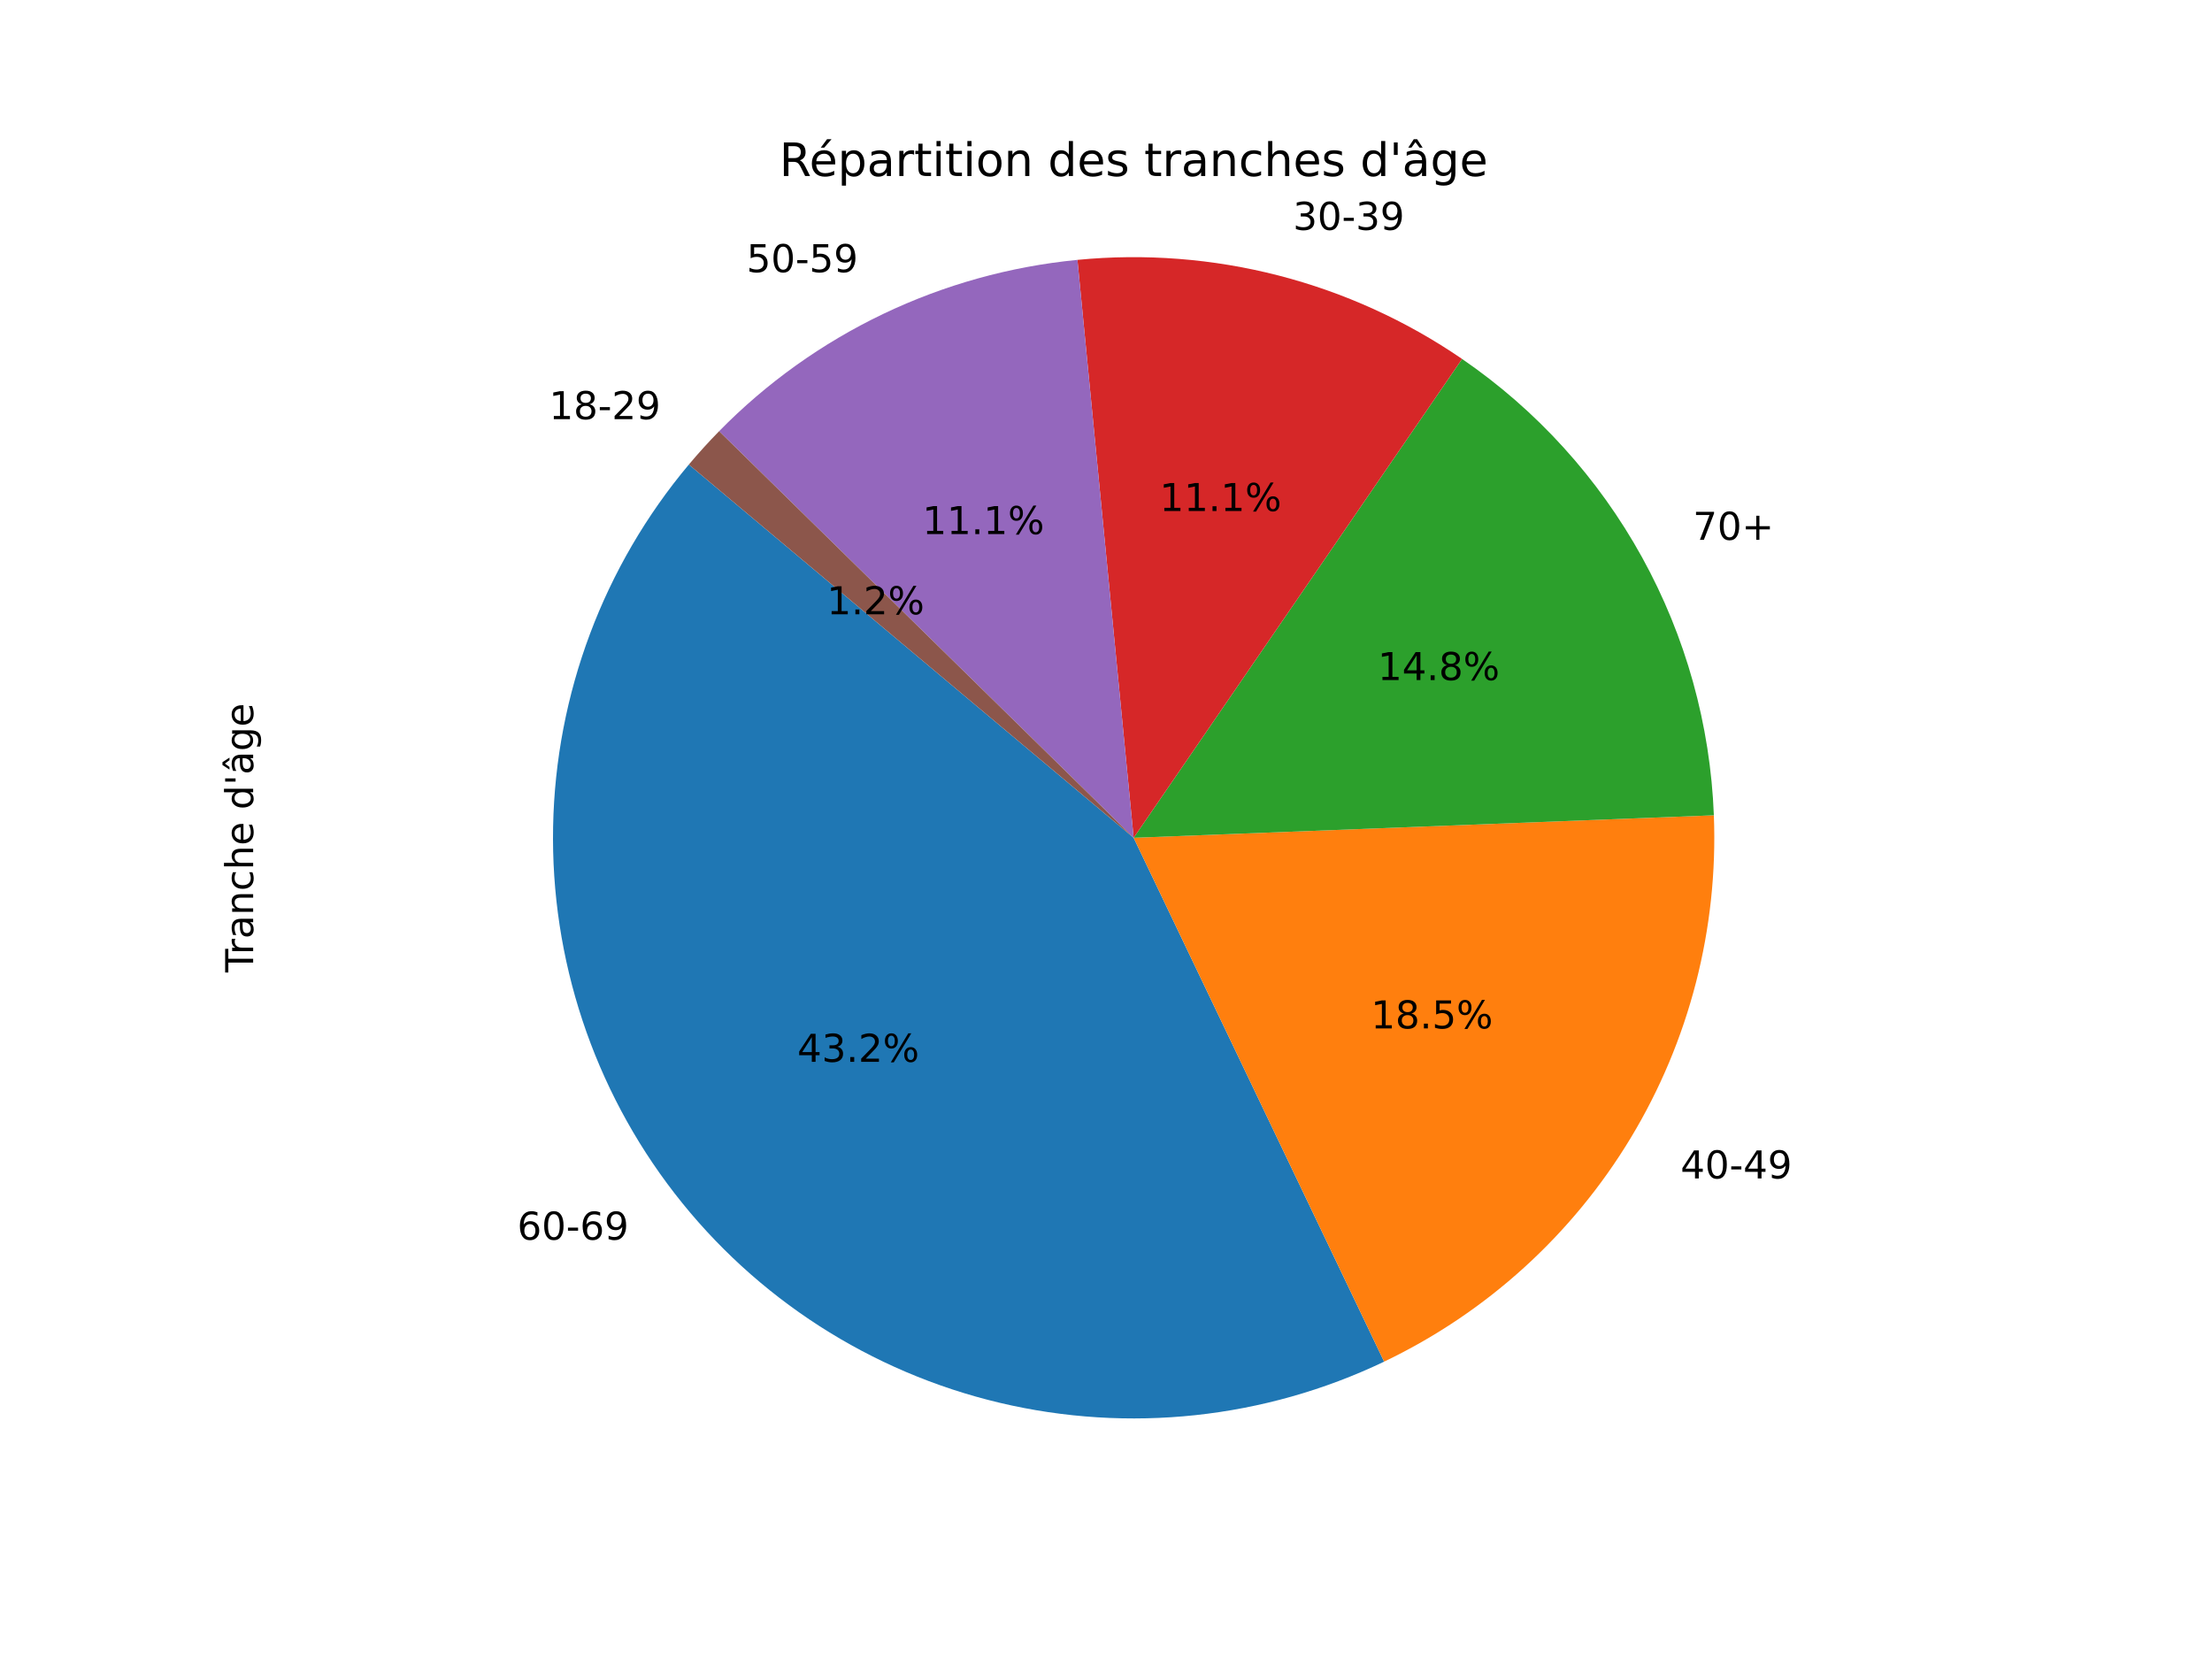
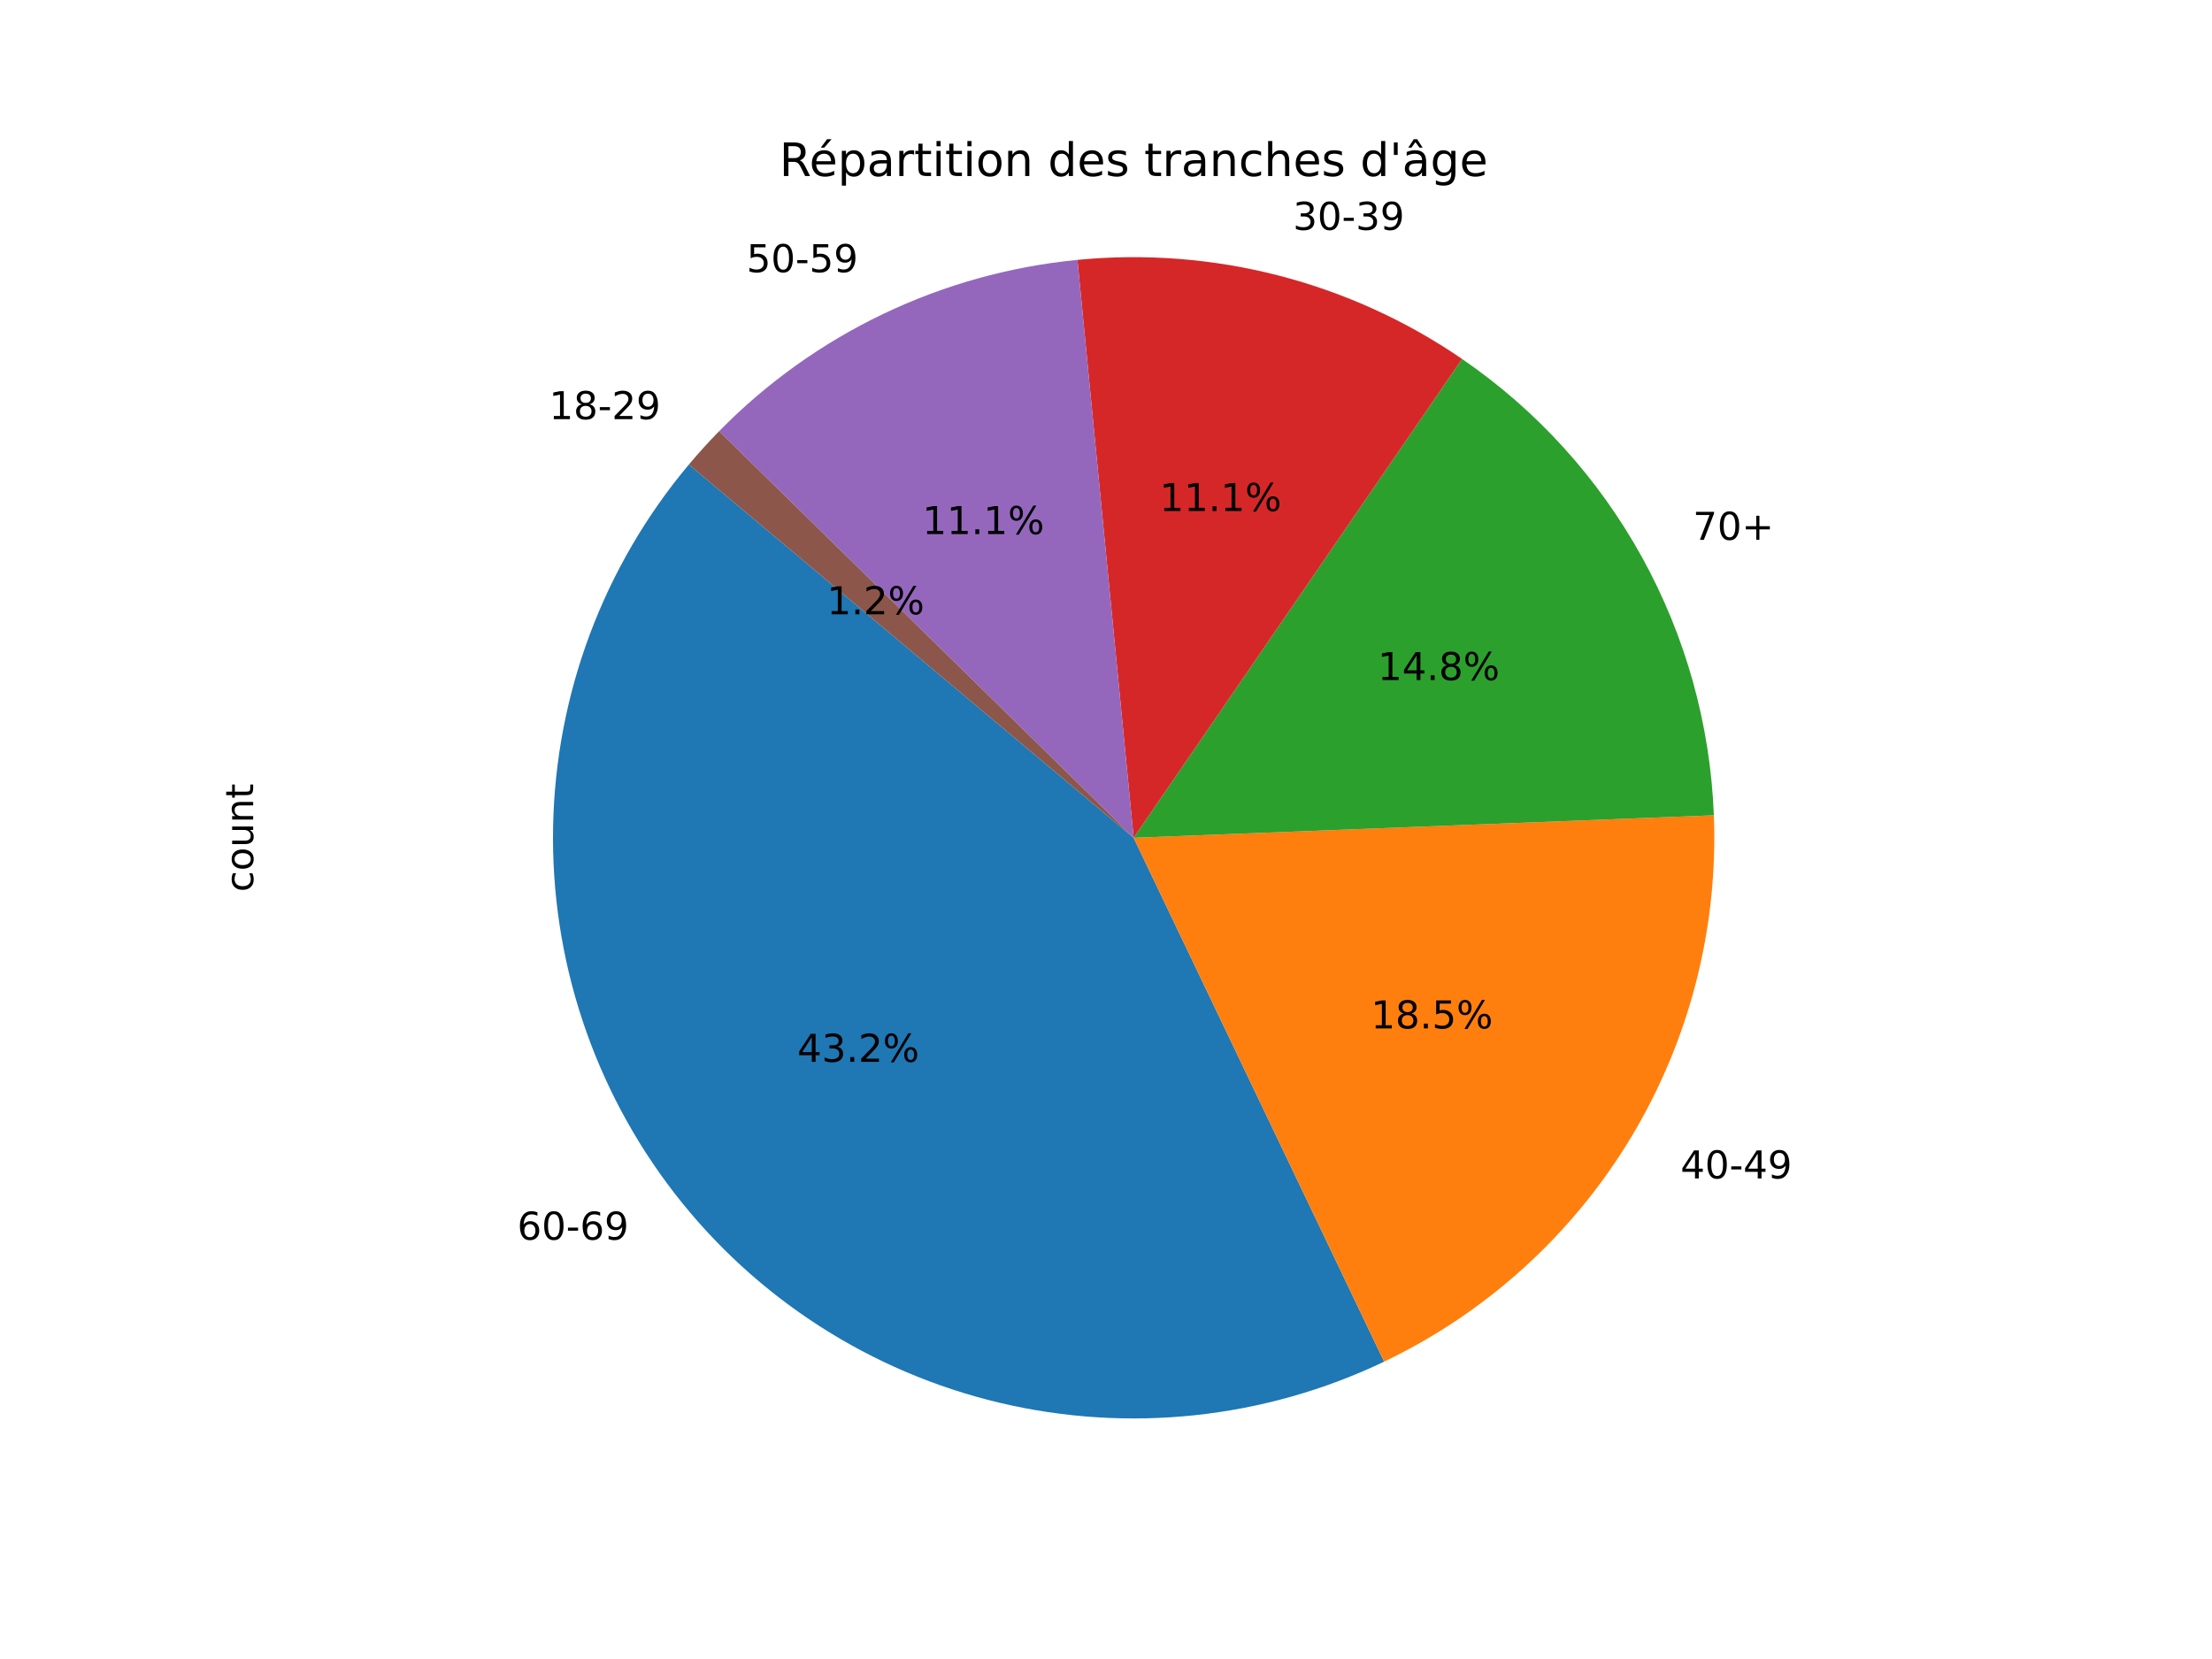
<svg xmlns="http://www.w3.org/2000/svg" xmlns:xlink="http://www.w3.org/1999/xlink" width="576pt" height="432pt" viewBox="0 0 576 432" version="1.1">
  <defs>
    <style type="text/css">*{stroke-linejoin: round; stroke-linecap: butt}</style>
  </defs>
  <g id="figure_1">
    <g id="patch_1">
      <path d="M 0 432  L 576 432  L 576 0  L 0 0  z " style="fill: #ffffff" />
    </g>
    <g id="axes_1">
      <g id="patch_2">
        <path d="M 179.374 120.971  C 157.176 147.425 144.697 180.702 144.028 215.229  C 143.358 249.756 154.537 283.491 175.692 310.786  C 196.847 338.081 226.728 357.322 260.331 365.286  C 293.933 373.25 329.271 369.466 360.426 354.569  L 295.2 218.161  z " style="fill: #1f77b4" />
      </g>
      <g id="patch_3">
        <path d="M 360.426 354.569  C 387.064 341.832 409.397 321.566 424.653 296.286  C 439.91 271.006 447.432 241.802 446.287 212.298  L 295.2 218.161  z " style="fill: #ff7f0e" />
      </g>
      <g id="patch_4">
        <path d="M 446.287 212.298  C 445.373 188.753 438.968 165.744 427.585 145.114  C 416.202 124.483 400.152 106.796 380.72 93.469  L 295.2 218.161  z " style="fill: #2ca02c" />
      </g>
      <g id="patch_5">
        <path d="M 380.72 93.469  C 366.175 83.493 349.996 76.139 332.916 71.739  C 315.836 67.34 298.117 65.963 280.562 67.67  L 295.2 218.161  z " style="fill: #d62728" />
      </g>
      <g id="patch_6">
        <path d="M 280.562 67.67  C 263.007 69.378 245.886 74.144 229.974 81.752  C 214.062 89.361 199.603 99.695 187.253 112.287  L 295.2 218.161  z " style="fill: #9467bd" />
      </g>
      <g id="patch_7">
        <path d="M 187.253 112.287  C 185.885 113.683 184.543 115.105 183.229 116.553  C 181.916 118 180.63 119.473 179.374 120.971  L 295.2 218.161  z " style="fill: #8c564b" />
      </g>
      <g id="matplotlib.axis_1" />
      <g id="matplotlib.axis_2">
        <g id="text_1">
-           <g transform="translate(65.92031 253.2116) rotate(-90) scale(0.1 -0.1)">
+           <g transform="translate(65.92031 232.2663) rotate(-90) scale(0.1 -0.1)">
            <defs>
-               <path id="DejaVuSans-54" d="M -19 4666  L 3928 4666  L 3928 4134  L 2272 4134  L 2272 0  L 1638 0  L 1638 4134  L -19 4134  L -19 4666  z " transform="scale(0.015625)" />
-               <path id="DejaVuSans-72" d="M 2631 2963  Q 2534 3019 2420 3045  Q 2306 3072 2169 3072  Q 1681 3072 1420 2755  Q 1159 2438 1159 1844  L 1159 0  L 581 0  L 581 3500  L 1159 3500  L 1159 2956  Q 1341 3275 1631 3429  Q 1922 3584 2338 3584  Q 2397 3584 2469 3576  Q 2541 3569 2628 3553  L 2631 2963  z " transform="scale(0.015625)" />
-               <path id="DejaVuSans-61" d="M 2194 1759  Q 1497 1759 1228 1600  Q 959 1441 959 1056  Q 959 750 1161 570  Q 1363 391 1709 391  Q 2188 391 2477 730  Q 2766 1069 2766 1631  L 2766 1759  L 2194 1759  z M 3341 1997  L 3341 0  L 2766 0  L 2766 531  Q 2569 213 2275 61  Q 1981 -91 1556 -91  Q 1019 -91 701 211  Q 384 513 384 1019  Q 384 1609 779 1909  Q 1175 2209 1959 2209  L 2766 2209  L 2766 2266  Q 2766 2663 2505 2880  Q 2244 3097 1772 3097  Q 1472 3097 1187 3025  Q 903 2953 641 2809  L 641 3341  Q 956 3463 1253 3523  Q 1550 3584 1831 3584  Q 2591 3584 2966 3190  Q 3341 2797 3341 1997  z " transform="scale(0.015625)" />
+               <path id="DejaVuSans-63" d="M 3122 3366  L 3122 2828  Q 2878 2963 2633 3030  Q 2388 3097 2138 3097  Q 1578 3097 1268 2742  Q 959 2388 959 1747  Q 959 1106 1268 751  Q 1578 397 2138 397  Q 2388 397 2633 464  Q 2878 531 3122 666  L 3122 134  Q 2881 22 2623 -34  Q 2366 -91 2075 -91  Q 1284 -91 818 406  Q 353 903 353 1747  Q 353 2603 823 3093  Q 1294 3584 2113 3584  Q 2378 3584 2631 3529  Q 2884 3475 3122 3366  z " transform="scale(0.015625)" />
+               <path id="DejaVuSans-6f" d="M 1959 3097  Q 1497 3097 1228 2736  Q 959 2375 959 1747  Q 959 1119 1226 758  Q 1494 397 1959 397  Q 2419 397 2687 759  Q 2956 1122 2956 1747  Q 2956 2369 2687 2733  Q 2419 3097 1959 3097  z M 1959 3584  Q 2709 3584 3137 3096  Q 3566 2609 3566 1747  Q 3566 888 3137 398  Q 2709 -91 1959 -91  Q 1206 -91 779 398  Q 353 888 353 1747  Q 353 2609 779 3096  Q 1206 3584 1959 3584  z " transform="scale(0.015625)" />
+               <path id="DejaVuSans-75" d="M 544 1381  L 544 3500  L 1119 3500  L 1119 1403  Q 1119 906 1312 657  Q 1506 409 1894 409  Q 2359 409 2629 706  Q 2900 1003 2900 1516  L 2900 3500  L 3475 3500  L 3475 0  L 2900 0  L 2900 538  Q 2691 219 2414 64  Q 2138 -91 1772 -91  Q 1169 -91 856 284  Q 544 659 544 1381  z M 1991 3584  L 1991 3584  z " transform="scale(0.015625)" />
              <path id="DejaVuSans-6e" d="M 3513 2113  L 3513 0  L 2938 0  L 2938 2094  Q 2938 2591 2744 2837  Q 2550 3084 2163 3084  Q 1697 3084 1428 2787  Q 1159 2491 1159 1978  L 1159 0  L 581 0  L 581 3500  L 1159 3500  L 1159 2956  Q 1366 3272 1645 3428  Q 1925 3584 2291 3584  Q 2894 3584 3203 3211  Q 3513 2838 3513 2113  z " transform="scale(0.015625)" />
-               <path id="DejaVuSans-63" d="M 3122 3366  L 3122 2828  Q 2878 2963 2633 3030  Q 2388 3097 2138 3097  Q 1578 3097 1268 2742  Q 959 2388 959 1747  Q 959 1106 1268 751  Q 1578 397 2138 397  Q 2388 397 2633 464  Q 2878 531 3122 666  L 3122 134  Q 2881 22 2623 -34  Q 2366 -91 2075 -91  Q 1284 -91 818 406  Q 353 903 353 1747  Q 353 2603 823 3093  Q 1294 3584 2113 3584  Q 2378 3584 2631 3529  Q 2884 3475 3122 3366  z " transform="scale(0.015625)" />
-               <path id="DejaVuSans-68" d="M 3513 2113  L 3513 0  L 2938 0  L 2938 2094  Q 2938 2591 2744 2837  Q 2550 3084 2163 3084  Q 1697 3084 1428 2787  Q 1159 2491 1159 1978  L 1159 0  L 581 0  L 581 4863  L 1159 4863  L 1159 2956  Q 1366 3272 1645 3428  Q 1925 3584 2291 3584  Q 2894 3584 3203 3211  Q 3513 2838 3513 2113  z " transform="scale(0.015625)" />
-               <path id="DejaVuSans-65" d="M 3597 1894  L 3597 1613  L 953 1613  Q 991 1019 1311 708  Q 1631 397 2203 397  Q 2534 397 2845 478  Q 3156 559 3463 722  L 3463 178  Q 3153 47 2828 -22  Q 2503 -91 2169 -91  Q 1331 -91 842 396  Q 353 884 353 1716  Q 353 2575 817 3079  Q 1281 3584 2069 3584  Q 2775 3584 3186 3129  Q 3597 2675 3597 1894  z M 3022 2063  Q 3016 2534 2758 2815  Q 2500 3097 2075 3097  Q 1594 3097 1305 2825  Q 1016 2553 972 2059  L 3022 2063  z " transform="scale(0.015625)" />
-               <path id="DejaVuSans-20" transform="scale(0.015625)" />
-               <path id="DejaVuSans-64" d="M 2906 2969  L 2906 4863  L 3481 4863  L 3481 0  L 2906 0  L 2906 525  Q 2725 213 2448 61  Q 2172 -91 1784 -91  Q 1150 -91 751 415  Q 353 922 353 1747  Q 353 2572 751 3078  Q 1150 3584 1784 3584  Q 2172 3584 2448 3432  Q 2725 3281 2906 2969  z M 947 1747  Q 947 1113 1208 752  Q 1469 391 1925 391  Q 2381 391 2643 752  Q 2906 1113 2906 1747  Q 2906 2381 2643 2742  Q 2381 3103 1925 3103  Q 1469 3103 1208 2742  Q 947 2381 947 1747  z " transform="scale(0.015625)" />
-               <path id="DejaVuSans-27" d="M 1147 4666  L 1147 2931  L 616 2931  L 616 4666  L 1147 4666  z " transform="scale(0.015625)" />
-               <path id="DejaVuSans-e2" d="M 2194 1759  Q 1497 1759 1228 1600  Q 959 1441 959 1056  Q 959 750 1161 570  Q 1363 391 1709 391  Q 2188 391 2477 730  Q 2766 1069 2766 1631  L 2766 1759  L 2194 1759  z M 3341 1997  L 3341 0  L 2766 0  L 2766 531  Q 2569 213 2275 61  Q 1981 -91 1556 -91  Q 1019 -91 701 211  Q 384 513 384 1019  Q 384 1609 779 1909  Q 1175 2209 1959 2209  L 2766 2209  L 2766 2266  Q 2766 2663 2505 2880  Q 2244 3097 1772 3097  Q 1472 3097 1187 3025  Q 903 2953 641 2809  L 641 3341  Q 956 3463 1253 3523  Q 1550 3584 1831 3584  Q 2591 3584 2966 3190  Q 3341 2797 3341 1997  z M 1625 5119  L 2087 5119  L 2853 3944  L 2419 3944  L 1856 4709  L 1294 3944  L 859 3944  L 1625 5119  z " transform="scale(0.015625)" />
-               <path id="DejaVuSans-67" d="M 2906 1791  Q 2906 2416 2648 2759  Q 2391 3103 1925 3103  Q 1463 3103 1205 2759  Q 947 2416 947 1791  Q 947 1169 1205 825  Q 1463 481 1925 481  Q 2391 481 2648 825  Q 2906 1169 2906 1791  z M 3481 434  Q 3481 -459 3084 -895  Q 2688 -1331 1869 -1331  Q 1566 -1331 1297 -1286  Q 1028 -1241 775 -1147  L 775 -588  Q 1028 -725 1275 -790  Q 1522 -856 1778 -856  Q 2344 -856 2625 -561  Q 2906 -266 2906 331  L 2906 616  Q 2728 306 2450 153  Q 2172 0 1784 0  Q 1141 0 747 490  Q 353 981 353 1791  Q 353 2603 747 3093  Q 1141 3584 1784 3584  Q 2172 3584 2450 3431  Q 2728 3278 2906 2969  L 2906 3500  L 3481 3500  L 3481 434  z " transform="scale(0.015625)" />
+               <path id="DejaVuSans-74" d="M 1172 4494  L 1172 3500  L 2356 3500  L 2356 3053  L 1172 3053  L 1172 1153  Q 1172 725 1289 603  Q 1406 481 1766 481  L 2356 481  L 2356 0  L 1766 0  Q 1100 0 847 248  Q 594 497 594 1153  L 594 3053  L 172 3053  L 172 3500  L 594 3500  L 594 4494  L 1172 4494  z " transform="scale(0.015625)" />
            </defs>
-             <use xlink:href="#DejaVuSans-54" />
-             <use xlink:href="#DejaVuSans-72" x="46.334" />
-             <use xlink:href="#DejaVuSans-61" x="87.447" />
-             <use xlink:href="#DejaVuSans-6e" x="148.727" />
-             <use xlink:href="#DejaVuSans-63" x="212.105" />
-             <use xlink:href="#DejaVuSans-68" x="267.086" />
-             <use xlink:href="#DejaVuSans-65" x="330.465" />
-             <use xlink:href="#DejaVuSans-20" x="391.988" />
-             <use xlink:href="#DejaVuSans-64" x="423.775" />
-             <use xlink:href="#DejaVuSans-27" x="487.252" />
-             <use xlink:href="#DejaVuSans-e2" x="514.742" />
-             <use xlink:href="#DejaVuSans-67" x="576.021" />
-             <use xlink:href="#DejaVuSans-65" x="639.498" />
+             <use xlink:href="#DejaVuSans-63" />
+             <use xlink:href="#DejaVuSans-6f" x="54.98" />
+             <use xlink:href="#DejaVuSans-75" x="116.162" />
+             <use xlink:href="#DejaVuSans-6e" x="179.541" />
+             <use xlink:href="#DejaVuSans-74" x="242.92" />
          </g>
        </g>
      </g>
      <g id="text_2">
        <g transform="translate(134.6835 322.8082) scale(0.1 -0.1)">
          <defs>
            <path id="DejaVuSans-36" d="M 2113 2584  Q 1688 2584 1439 2293  Q 1191 2003 1191 1497  Q 1191 994 1439 701  Q 1688 409 2113 409  Q 2538 409 2786 701  Q 3034 994 3034 1497  Q 3034 2003 2786 2293  Q 2538 2584 2113 2584  z M 3366 4563  L 3366 3988  Q 3128 4100 2886 4159  Q 2644 4219 2406 4219  Q 1781 4219 1451 3797  Q 1122 3375 1075 2522  Q 1259 2794 1537 2939  Q 1816 3084 2150 3084  Q 2853 3084 3261 2657  Q 3669 2231 3669 1497  Q 3669 778 3244 343  Q 2819 -91 2113 -91  Q 1303 -91 875 529  Q 447 1150 447 2328  Q 447 3434 972 4092  Q 1497 4750 2381 4750  Q 2619 4750 2861 4703  Q 3103 4656 3366 4563  z " transform="scale(0.015625)" />
            <path id="DejaVuSans-30" d="M 2034 4250  Q 1547 4250 1301 3770  Q 1056 3291 1056 2328  Q 1056 1369 1301 889  Q 1547 409 2034 409  Q 2525 409 2770 889  Q 3016 1369 3016 2328  Q 3016 3291 2770 3770  Q 2525 4250 2034 4250  z M 2034 4750  Q 2819 4750 3233 4129  Q 3647 3509 3647 2328  Q 3647 1150 3233 529  Q 2819 -91 2034 -91  Q 1250 -91 836 529  Q 422 1150 422 2328  Q 422 3509 836 4129  Q 1250 4750 2034 4750  z " transform="scale(0.015625)" />
            <path id="DejaVuSans-2d" d="M 313 2009  L 1997 2009  L 1997 1497  L 313 1497  L 313 2009  z " transform="scale(0.015625)" />
            <path id="DejaVuSans-39" d="M 703 97  L 703 672  Q 941 559 1184 500  Q 1428 441 1663 441  Q 2288 441 2617 861  Q 2947 1281 2994 2138  Q 2813 1869 2534 1725  Q 2256 1581 1919 1581  Q 1219 1581 811 2004  Q 403 2428 403 3163  Q 403 3881 828 4315  Q 1253 4750 1959 4750  Q 2769 4750 3195 4129  Q 3622 3509 3622 2328  Q 3622 1225 3098 567  Q 2575 -91 1691 -91  Q 1453 -91 1209 -44  Q 966 3 703 97  z M 1959 2075  Q 2384 2075 2632 2365  Q 2881 2656 2881 3163  Q 2881 3666 2632 3958  Q 2384 4250 1959 4250  Q 1534 4250 1286 3958  Q 1038 3666 1038 3163  Q 1038 2656 1286 2365  Q 1534 2075 1959 2075  z " transform="scale(0.015625)" />
          </defs>
          <use xlink:href="#DejaVuSans-36" />
          <use xlink:href="#DejaVuSans-30" x="63.623" />
          <use xlink:href="#DejaVuSans-2d" x="127.246" />
          <use xlink:href="#DejaVuSans-36" x="163.33" />
          <use xlink:href="#DejaVuSans-39" x="226.953" />
        </g>
      </g>
      <g id="text_3">
        <g transform="translate(207.6117 276.4954) scale(0.1 -0.1)">
          <defs>
            <path id="DejaVuSans-34" d="M 2419 4116  L 825 1625  L 2419 1625  L 2419 4116  z M 2253 4666  L 3047 4666  L 3047 1625  L 3713 1625  L 3713 1100  L 3047 1100  L 3047 0  L 2419 0  L 2419 1100  L 313 1100  L 313 1709  L 2253 4666  z " transform="scale(0.015625)" />
            <path id="DejaVuSans-33" d="M 2597 2516  Q 3050 2419 3304 2112  Q 3559 1806 3559 1356  Q 3559 666 3084 287  Q 2609 -91 1734 -91  Q 1441 -91 1130 -33  Q 819 25 488 141  L 488 750  Q 750 597 1062 519  Q 1375 441 1716 441  Q 2309 441 2620 675  Q 2931 909 2931 1356  Q 2931 1769 2642 2001  Q 2353 2234 1838 2234  L 1294 2234  L 1294 2753  L 1863 2753  Q 2328 2753 2575 2939  Q 2822 3125 2822 3475  Q 2822 3834 2567 4026  Q 2313 4219 1838 4219  Q 1578 4219 1281 4162  Q 984 4106 628 3988  L 628 4550  Q 988 4650 1302 4700  Q 1616 4750 1894 4750  Q 2613 4750 3031 4423  Q 3450 4097 3450 3541  Q 3450 3153 3228 2886  Q 3006 2619 2597 2516  z " transform="scale(0.015625)" />
            <path id="DejaVuSans-2e" d="M 684 794  L 1344 794  L 1344 0  L 684 0  L 684 794  z " transform="scale(0.015625)" />
            <path id="DejaVuSans-32" d="M 1228 531  L 3431 531  L 3431 0  L 469 0  L 469 531  Q 828 903 1448 1529  Q 2069 2156 2228 2338  Q 2531 2678 2651 2914  Q 2772 3150 2772 3378  Q 2772 3750 2511 3984  Q 2250 4219 1831 4219  Q 1534 4219 1204 4116  Q 875 4013 500 3803  L 500 4441  Q 881 4594 1212 4672  Q 1544 4750 1819 4750  Q 2544 4750 2975 4387  Q 3406 4025 3406 3419  Q 3406 3131 3298 2873  Q 3191 2616 2906 2266  Q 2828 2175 2409 1742  Q 1991 1309 1228 531  z " transform="scale(0.015625)" />
            <path id="DejaVuSans-25" d="M 4653 2053  Q 4381 2053 4226 1822  Q 4072 1591 4072 1178  Q 4072 772 4226 539  Q 4381 306 4653 306  Q 4919 306 5073 539  Q 5228 772 5228 1178  Q 5228 1588 5073 1820  Q 4919 2053 4653 2053  z M 4653 2450  Q 5147 2450 5437 2106  Q 5728 1763 5728 1178  Q 5728 594 5436 251  Q 5144 -91 4653 -91  Q 4153 -91 3862 251  Q 3572 594 3572 1178  Q 3572 1766 3864 2108  Q 4156 2450 4653 2450  z M 1428 4353  Q 1159 4353 1004 4120  Q 850 3888 850 3481  Q 850 3069 1003 2837  Q 1156 2606 1428 2606  Q 1700 2606 1854 2837  Q 2009 3069 2009 3481  Q 2009 3884 1853 4118  Q 1697 4353 1428 4353  z M 4250 4750  L 4750 4750  L 1831 -91  L 1331 -91  L 4250 4750  z M 1428 4750  Q 1922 4750 2215 4408  Q 2509 4066 2509 3481  Q 2509 2891 2217 2550  Q 1925 2209 1428 2209  Q 931 2209 642 2551  Q 353 2894 353 3481  Q 353 4063 643 4406  Q 934 4750 1428 4750  z " transform="scale(0.015625)" />
          </defs>
          <use xlink:href="#DejaVuSans-34" />
          <use xlink:href="#DejaVuSans-33" x="63.623" />
          <use xlink:href="#DejaVuSans-2e" x="127.246" />
          <use xlink:href="#DejaVuSans-32" x="159.033" />
          <use xlink:href="#DejaVuSans-25" x="222.656" />
        </g>
      </g>
      <g id="text_4">
        <g transform="translate(437.5983 306.8579) scale(0.1 -0.1)">
          <use xlink:href="#DejaVuSans-34" />
          <use xlink:href="#DejaVuSans-30" x="63.623" />
          <use xlink:href="#DejaVuSans-2d" x="127.246" />
          <use xlink:href="#DejaVuSans-34" x="163.33" />
          <use xlink:href="#DejaVuSans-39" x="226.953" />
        </g>
      </g>
      <g id="text_5">
        <g transform="translate(356.9882 267.7952) scale(0.1 -0.1)">
          <defs>
            <path id="DejaVuSans-31" d="M 794 531  L 1825 531  L 1825 4091  L 703 3866  L 703 4441  L 1819 4666  L 2450 4666  L 2450 531  L 3481 531  L 3481 0  L 794 0  L 794 531  z " transform="scale(0.015625)" />
            <path id="DejaVuSans-38" d="M 2034 2216  Q 1584 2216 1326 1975  Q 1069 1734 1069 1313  Q 1069 891 1326 650  Q 1584 409 2034 409  Q 2484 409 2743 651  Q 3003 894 3003 1313  Q 3003 1734 2745 1975  Q 2488 2216 2034 2216  z M 1403 2484  Q 997 2584 770 2862  Q 544 3141 544 3541  Q 544 4100 942 4425  Q 1341 4750 2034 4750  Q 2731 4750 3128 4425  Q 3525 4100 3525 3541  Q 3525 3141 3298 2862  Q 3072 2584 2669 2484  Q 3125 2378 3379 2068  Q 3634 1759 3634 1313  Q 3634 634 3220 271  Q 2806 -91 2034 -91  Q 1263 -91 848 271  Q 434 634 434 1313  Q 434 1759 690 2068  Q 947 2378 1403 2484  z M 1172 3481  Q 1172 3119 1398 2916  Q 1625 2713 2034 2713  Q 2441 2713 2670 2916  Q 2900 3119 2900 3481  Q 2900 3844 2670 4047  Q 2441 4250 2034 4250  Q 1625 4250 1398 4047  Q 1172 3844 1172 3481  z " transform="scale(0.015625)" />
            <path id="DejaVuSans-35" d="M 691 4666  L 3169 4666  L 3169 4134  L 1269 4134  L 1269 2991  Q 1406 3038 1543 3061  Q 1681 3084 1819 3084  Q 2600 3084 3056 2656  Q 3513 2228 3513 1497  Q 3513 744 3044 326  Q 2575 -91 1722 -91  Q 1428 -91 1123 -41  Q 819 9 494 109  L 494 744  Q 775 591 1075 516  Q 1375 441 1709 441  Q 2250 441 2565 725  Q 2881 1009 2881 1497  Q 2881 1984 2565 2268  Q 2250 2553 1709 2553  Q 1456 2553 1204 2497  Q 953 2441 691 2322  L 691 4666  z " transform="scale(0.015625)" />
          </defs>
          <use xlink:href="#DejaVuSans-31" />
          <use xlink:href="#DejaVuSans-38" x="63.623" />
          <use xlink:href="#DejaVuSans-2e" x="127.246" />
          <use xlink:href="#DejaVuSans-35" x="159.033" />
          <use xlink:href="#DejaVuSans-25" x="222.656" />
        </g>
      </g>
      <g id="text_6">
        <g transform="translate(440.8235 140.5684) scale(0.1 -0.1)">
          <defs>
            <path id="DejaVuSans-37" d="M 525 4666  L 3525 4666  L 3525 4397  L 1831 0  L 1172 0  L 2766 4134  L 525 4134  L 525 4666  z " transform="scale(0.015625)" />
            <path id="DejaVuSans-2b" d="M 2944 4013  L 2944 2272  L 4684 2272  L 4684 1741  L 2944 1741  L 2944 0  L 2419 0  L 2419 1741  L 678 1741  L 678 2272  L 2419 2272  L 2419 4013  L 2944 4013  z " transform="scale(0.015625)" />
          </defs>
          <use xlink:href="#DejaVuSans-37" />
          <use xlink:href="#DejaVuSans-30" x="63.623" />
          <use xlink:href="#DejaVuSans-2b" x="127.246" />
        </g>
      </g>
      <g id="text_7">
        <g transform="translate(358.7474 177.0919) scale(0.1 -0.1)">
          <use xlink:href="#DejaVuSans-31" />
          <use xlink:href="#DejaVuSans-34" x="63.623" />
          <use xlink:href="#DejaVuSans-2e" x="127.246" />
          <use xlink:href="#DejaVuSans-38" x="159.033" />
          <use xlink:href="#DejaVuSans-25" x="222.656" />
        </g>
      </g>
      <g id="text_8">
        <g transform="translate(336.6872 59.85669) scale(0.1 -0.1)">
          <use xlink:href="#DejaVuSans-33" />
          <use xlink:href="#DejaVuSans-30" x="63.623" />
          <use xlink:href="#DejaVuSans-2d" x="127.246" />
          <use xlink:href="#DejaVuSans-33" x="163.33" />
          <use xlink:href="#DejaVuSans-39" x="226.953" />
        </g>
      </g>
      <g id="text_9">
        <g transform="translate(301.9458 133.0673) scale(0.1 -0.1)">
          <use xlink:href="#DejaVuSans-31" />
          <use xlink:href="#DejaVuSans-31" x="63.623" />
          <use xlink:href="#DejaVuSans-2e" x="127.246" />
          <use xlink:href="#DejaVuSans-31" x="159.033" />
          <use xlink:href="#DejaVuSans-25" x="222.656" />
        </g>
      </g>
      <g id="text_10">
        <g transform="translate(194.3937 70.87088) scale(0.1 -0.1)">
          <use xlink:href="#DejaVuSans-35" />
          <use xlink:href="#DejaVuSans-30" x="63.623" />
          <use xlink:href="#DejaVuSans-2d" x="127.246" />
          <use xlink:href="#DejaVuSans-35" x="163.33" />
          <use xlink:href="#DejaVuSans-39" x="226.953" />
        </g>
      </g>
      <g id="text_11">
        <g transform="translate(240.1809 139.075) scale(0.1 -0.1)">
          <use xlink:href="#DejaVuSans-31" />
          <use xlink:href="#DejaVuSans-31" x="63.623" />
          <use xlink:href="#DejaVuSans-2e" x="127.246" />
          <use xlink:href="#DejaVuSans-31" x="159.033" />
          <use xlink:href="#DejaVuSans-25" x="222.656" />
        </g>
      </g>
      <g id="text_12">
        <g transform="translate(142.9744 109.1512) scale(0.1 -0.1)">
          <use xlink:href="#DejaVuSans-31" />
          <use xlink:href="#DejaVuSans-38" x="63.623" />
          <use xlink:href="#DejaVuSans-2d" x="127.246" />
          <use xlink:href="#DejaVuSans-32" x="163.33" />
          <use xlink:href="#DejaVuSans-39" x="226.953" />
        </g>
      </g>
      <g id="text_13">
        <g transform="translate(215.3152 159.9552) scale(0.1 -0.1)">
          <use xlink:href="#DejaVuSans-31" />
          <use xlink:href="#DejaVuSans-2e" x="63.623" />
          <use xlink:href="#DejaVuSans-32" x="95.41" />
          <use xlink:href="#DejaVuSans-25" x="159.033" />
        </g>
      </g>
      <g id="text_14">
        <g transform="translate(202.9444 45.84) scale(0.12 -0.12)">
          <defs>
            <path id="DejaVuSans-52" d="M 2841 2188  Q 3044 2119 3236 1894  Q 3428 1669 3622 1275  L 4263 0  L 3584 0  L 2988 1197  Q 2756 1666 2539 1819  Q 2322 1972 1947 1972  L 1259 1972  L 1259 0  L 628 0  L 628 4666  L 2053 4666  Q 2853 4666 3247 4331  Q 3641 3997 3641 3322  Q 3641 2881 3436 2590  Q 3231 2300 2841 2188  z M 1259 4147  L 1259 2491  L 2053 2491  Q 2509 2491 2742 2702  Q 2975 2913 2975 3322  Q 2975 3731 2742 3939  Q 2509 4147 2053 4147  L 1259 4147  z " transform="scale(0.015625)" />
-             <path id="DejaVuSans-e9" d="M 3597 1894  L 3597 1613  L 953 1613  Q 991 1019 1311 708  Q 1631 397 2203 397  Q 2534 397 2845 478  Q 3156 559 3463 722  L 3463 178  Q 3153 47 2828 -22  Q 2503 -91 2169 -91  Q 1331 -91 842 396  Q 353 884 353 1716  Q 353 2575 817 3079  Q 1281 3584 2069 3584  Q 2775 3584 3186 3129  Q 3597 2675 3597 1894  z M 3022 2063  Q 3016 2534 2758 2815  Q 2500 3097 2075 3097  Q 1594 3097 1305 2825  Q 1016 2553 972 2059  L 3022 2063  z M 2466 5119  L 3088 5119  L 2070 3944  L 1591 3944  L 2466 5119  z " transform="scale(0.015625)" />
+             <path id="DejaVuSans-e9" d="M 3597 1894  L 3597 1613  L 953 1613  Q 991 1019 1311 708  Q 1631 397 2203 397  Q 2534 397 2845 478  Q 3156 559 3463 722  L 3463 178  Q 3153 47 2828 -22  Q 2503 -91 2169 -91  Q 1331 -91 842 396  Q 353 884 353 1716  Q 353 2575 817 3079  Q 1281 3584 2069 3584  Q 2775 3584 3186 3129  Q 3597 2675 3597 1894  z M 3022 2063  Q 3016 2534 2758 2815  Q 2500 3097 2075 3097  Q 1594 3097 1305 2825  Q 1016 2553 972 2059  L 3022 2063  z M 2469 5119  L 3091 5119  L 2072 3944  L 1594 3944  L 2469 5119  z " transform="scale(0.015625)" />
            <path id="DejaVuSans-70" d="M 1159 525  L 1159 -1331  L 581 -1331  L 581 3500  L 1159 3500  L 1159 2969  Q 1341 3281 1617 3432  Q 1894 3584 2278 3584  Q 2916 3584 3314 3078  Q 3713 2572 3713 1747  Q 3713 922 3314 415  Q 2916 -91 2278 -91  Q 1894 -91 1617 61  Q 1341 213 1159 525  z M 3116 1747  Q 3116 2381 2855 2742  Q 2594 3103 2138 3103  Q 1681 3103 1420 2742  Q 1159 2381 1159 1747  Q 1159 1113 1420 752  Q 1681 391 2138 391  Q 2594 391 2855 752  Q 3116 1113 3116 1747  z " transform="scale(0.015625)" />
-             <path id="DejaVuSans-74" d="M 1172 4494  L 1172 3500  L 2356 3500  L 2356 3053  L 1172 3053  L 1172 1153  Q 1172 725 1289 603  Q 1406 481 1766 481  L 2356 481  L 2356 0  L 1766 0  Q 1100 0 847 248  Q 594 497 594 1153  L 594 3053  L 172 3053  L 172 3500  L 594 3500  L 594 4494  L 1172 4494  z " transform="scale(0.015625)" />
+             <path id="DejaVuSans-61" d="M 2194 1759  Q 1497 1759 1228 1600  Q 959 1441 959 1056  Q 959 750 1161 570  Q 1363 391 1709 391  Q 2188 391 2477 730  Q 2766 1069 2766 1631  L 2766 1759  L 2194 1759  z M 3341 1997  L 3341 0  L 2766 0  L 2766 531  Q 2569 213 2275 61  Q 1981 -91 1556 -91  Q 1019 -91 701 211  Q 384 513 384 1019  Q 384 1609 779 1909  Q 1175 2209 1959 2209  L 2766 2209  L 2766 2266  Q 2766 2663 2505 2880  Q 2244 3097 1772 3097  Q 1472 3097 1187 3025  Q 903 2953 641 2809  L 641 3341  Q 956 3463 1253 3523  Q 1550 3584 1831 3584  Q 2591 3584 2966 3190  Q 3341 2797 3341 1997  z " transform="scale(0.015625)" />
+             <path id="DejaVuSans-72" d="M 2631 2963  Q 2534 3019 2420 3045  Q 2306 3072 2169 3072  Q 1681 3072 1420 2755  Q 1159 2438 1159 1844  L 1159 0  L 581 0  L 581 3500  L 1159 3500  L 1159 2956  Q 1341 3275 1631 3429  Q 1922 3584 2338 3584  Q 2397 3584 2469 3576  Q 2541 3569 2628 3553  L 2631 2963  z " transform="scale(0.015625)" />
            <path id="DejaVuSans-69" d="M 603 3500  L 1178 3500  L 1178 0  L 603 0  L 603 3500  z M 603 4863  L 1178 4863  L 1178 4134  L 603 4134  L 603 4863  z " transform="scale(0.015625)" />
-             <path id="DejaVuSans-6f" d="M 1959 3097  Q 1497 3097 1228 2736  Q 959 2375 959 1747  Q 959 1119 1226 758  Q 1494 397 1959 397  Q 2419 397 2687 759  Q 2956 1122 2956 1747  Q 2956 2369 2687 2733  Q 2419 3097 1959 3097  z M 1959 3584  Q 2709 3584 3137 3096  Q 3566 2609 3566 1747  Q 3566 888 3137 398  Q 2709 -91 1959 -91  Q 1206 -91 779 398  Q 353 888 353 1747  Q 353 2609 779 3096  Q 1206 3584 1959 3584  z " transform="scale(0.015625)" />
+             <path id="DejaVuSans-20" transform="scale(0.015625)" />
+             <path id="DejaVuSans-64" d="M 2906 2969  L 2906 4863  L 3481 4863  L 3481 0  L 2906 0  L 2906 525  Q 2725 213 2448 61  Q 2172 -91 1784 -91  Q 1150 -91 751 415  Q 353 922 353 1747  Q 353 2572 751 3078  Q 1150 3584 1784 3584  Q 2172 3584 2448 3432  Q 2725 3281 2906 2969  z M 947 1747  Q 947 1113 1208 752  Q 1469 391 1925 391  Q 2381 391 2643 752  Q 2906 1113 2906 1747  Q 2906 2381 2643 2742  Q 2381 3103 1925 3103  Q 1469 3103 1208 2742  Q 947 2381 947 1747  z " transform="scale(0.015625)" />
+             <path id="DejaVuSans-65" d="M 3597 1894  L 3597 1613  L 953 1613  Q 991 1019 1311 708  Q 1631 397 2203 397  Q 2534 397 2845 478  Q 3156 559 3463 722  L 3463 178  Q 3153 47 2828 -22  Q 2503 -91 2169 -91  Q 1331 -91 842 396  Q 353 884 353 1716  Q 353 2575 817 3079  Q 1281 3584 2069 3584  Q 2775 3584 3186 3129  Q 3597 2675 3597 1894  z M 3022 2063  Q 3016 2534 2758 2815  Q 2500 3097 2075 3097  Q 1594 3097 1305 2825  Q 1016 2553 972 2059  L 3022 2063  z " transform="scale(0.015625)" />
            <path id="DejaVuSans-73" d="M 2834 3397  L 2834 2853  Q 2591 2978 2328 3040  Q 2066 3103 1784 3103  Q 1356 3103 1142 2972  Q 928 2841 928 2578  Q 928 2378 1081 2264  Q 1234 2150 1697 2047  L 1894 2003  Q 2506 1872 2764 1633  Q 3022 1394 3022 966  Q 3022 478 2636 193  Q 2250 -91 1575 -91  Q 1294 -91 989 -36  Q 684 19 347 128  L 347 722  Q 666 556 975 473  Q 1284 391 1588 391  Q 1994 391 2212 530  Q 2431 669 2431 922  Q 2431 1156 2273 1281  Q 2116 1406 1581 1522  L 1381 1569  Q 847 1681 609 1914  Q 372 2147 372 2553  Q 372 3047 722 3315  Q 1072 3584 1716 3584  Q 2034 3584 2315 3537  Q 2597 3491 2834 3397  z " transform="scale(0.015625)" />
+             <path id="DejaVuSans-68" d="M 3513 2113  L 3513 0  L 2938 0  L 2938 2094  Q 2938 2591 2744 2837  Q 2550 3084 2163 3084  Q 1697 3084 1428 2787  Q 1159 2491 1159 1978  L 1159 0  L 581 0  L 581 4863  L 1159 4863  L 1159 2956  Q 1366 3272 1645 3428  Q 1925 3584 2291 3584  Q 2894 3584 3203 3211  Q 3513 2838 3513 2113  z " transform="scale(0.015625)" />
+             <path id="DejaVuSans-27" d="M 1147 4666  L 1147 2931  L 616 2931  L 616 4666  L 1147 4666  z " transform="scale(0.015625)" />
+             <path id="DejaVuSans-e2" d="M 2194 1759  Q 1497 1759 1228 1600  Q 959 1441 959 1056  Q 959 750 1161 570  Q 1363 391 1709 391  Q 2188 391 2477 730  Q 2766 1069 2766 1631  L 2766 1759  L 2194 1759  z M 3341 1997  L 3341 0  L 2766 0  L 2766 531  Q 2569 213 2275 61  Q 1981 -91 1556 -91  Q 1019 -91 701 211  Q 384 513 384 1019  Q 384 1609 779 1909  Q 1175 2209 1959 2209  L 2766 2209  L 2766 2266  Q 2766 2663 2505 2880  Q 2244 3097 1772 3097  Q 1472 3097 1187 3025  Q 903 2953 641 2809  L 641 3341  Q 956 3463 1253 3523  Q 1550 3584 1831 3584  Q 2591 3584 2966 3190  Q 3341 2797 3341 1997  z M 1625 5119  L 2088 5119  L 2853 3944  L 2419 3944  L 1856 4709  L 1294 3944  L 859 3944  L 1625 5119  z " transform="scale(0.015625)" />
+             <path id="DejaVuSans-67" d="M 2906 1791  Q 2906 2416 2648 2759  Q 2391 3103 1925 3103  Q 1463 3103 1205 2759  Q 947 2416 947 1791  Q 947 1169 1205 825  Q 1463 481 1925 481  Q 2391 481 2648 825  Q 2906 1169 2906 1791  z M 3481 434  Q 3481 -459 3084 -895  Q 2688 -1331 1869 -1331  Q 1566 -1331 1297 -1286  Q 1028 -1241 775 -1147  L 775 -588  Q 1028 -725 1275 -790  Q 1522 -856 1778 -856  Q 2344 -856 2625 -561  Q 2906 -266 2906 331  L 2906 616  Q 2728 306 2450 153  Q 2172 0 1784 0  Q 1141 0 747 490  Q 353 981 353 1791  Q 353 2603 747 3093  Q 1141 3584 1784 3584  Q 2172 3584 2450 3431  Q 2728 3278 2906 2969  L 2906 3500  L 3481 3500  L 3481 434  z " transform="scale(0.015625)" />
          </defs>
          <use xlink:href="#DejaVuSans-52" />
          <use xlink:href="#DejaVuSans-e9" x="64.982" />
          <use xlink:href="#DejaVuSans-70" x="126.506" />
          <use xlink:href="#DejaVuSans-61" x="189.982" />
          <use xlink:href="#DejaVuSans-72" x="251.262" />
          <use xlink:href="#DejaVuSans-74" x="292.375" />
          <use xlink:href="#DejaVuSans-69" x="331.584" />
          <use xlink:href="#DejaVuSans-74" x="359.367" />
          <use xlink:href="#DejaVuSans-69" x="398.576" />
          <use xlink:href="#DejaVuSans-6f" x="426.359" />
          <use xlink:href="#DejaVuSans-6e" x="487.541" />
          <use xlink:href="#DejaVuSans-20" x="550.92" />
          <use xlink:href="#DejaVuSans-64" x="582.707" />
          <use xlink:href="#DejaVuSans-65" x="646.184" />
          <use xlink:href="#DejaVuSans-73" x="707.707" />
          <use xlink:href="#DejaVuSans-20" x="759.807" />
          <use xlink:href="#DejaVuSans-74" x="791.594" />
          <use xlink:href="#DejaVuSans-72" x="830.803" />
          <use xlink:href="#DejaVuSans-61" x="871.916" />
          <use xlink:href="#DejaVuSans-6e" x="933.195" />
          <use xlink:href="#DejaVuSans-63" x="996.574" />
          <use xlink:href="#DejaVuSans-68" x="1051.555" />
          <use xlink:href="#DejaVuSans-65" x="1114.934" />
          <use xlink:href="#DejaVuSans-73" x="1176.457" />
          <use xlink:href="#DejaVuSans-20" x="1228.557" />
          <use xlink:href="#DejaVuSans-64" x="1260.344" />
          <use xlink:href="#DejaVuSans-27" x="1323.82" />
          <use xlink:href="#DejaVuSans-e2" x="1351.311" />
          <use xlink:href="#DejaVuSans-67" x="1412.59" />
          <use xlink:href="#DejaVuSans-65" x="1476.066" />
        </g>
      </g>
    </g>
  </g>
</svg>
